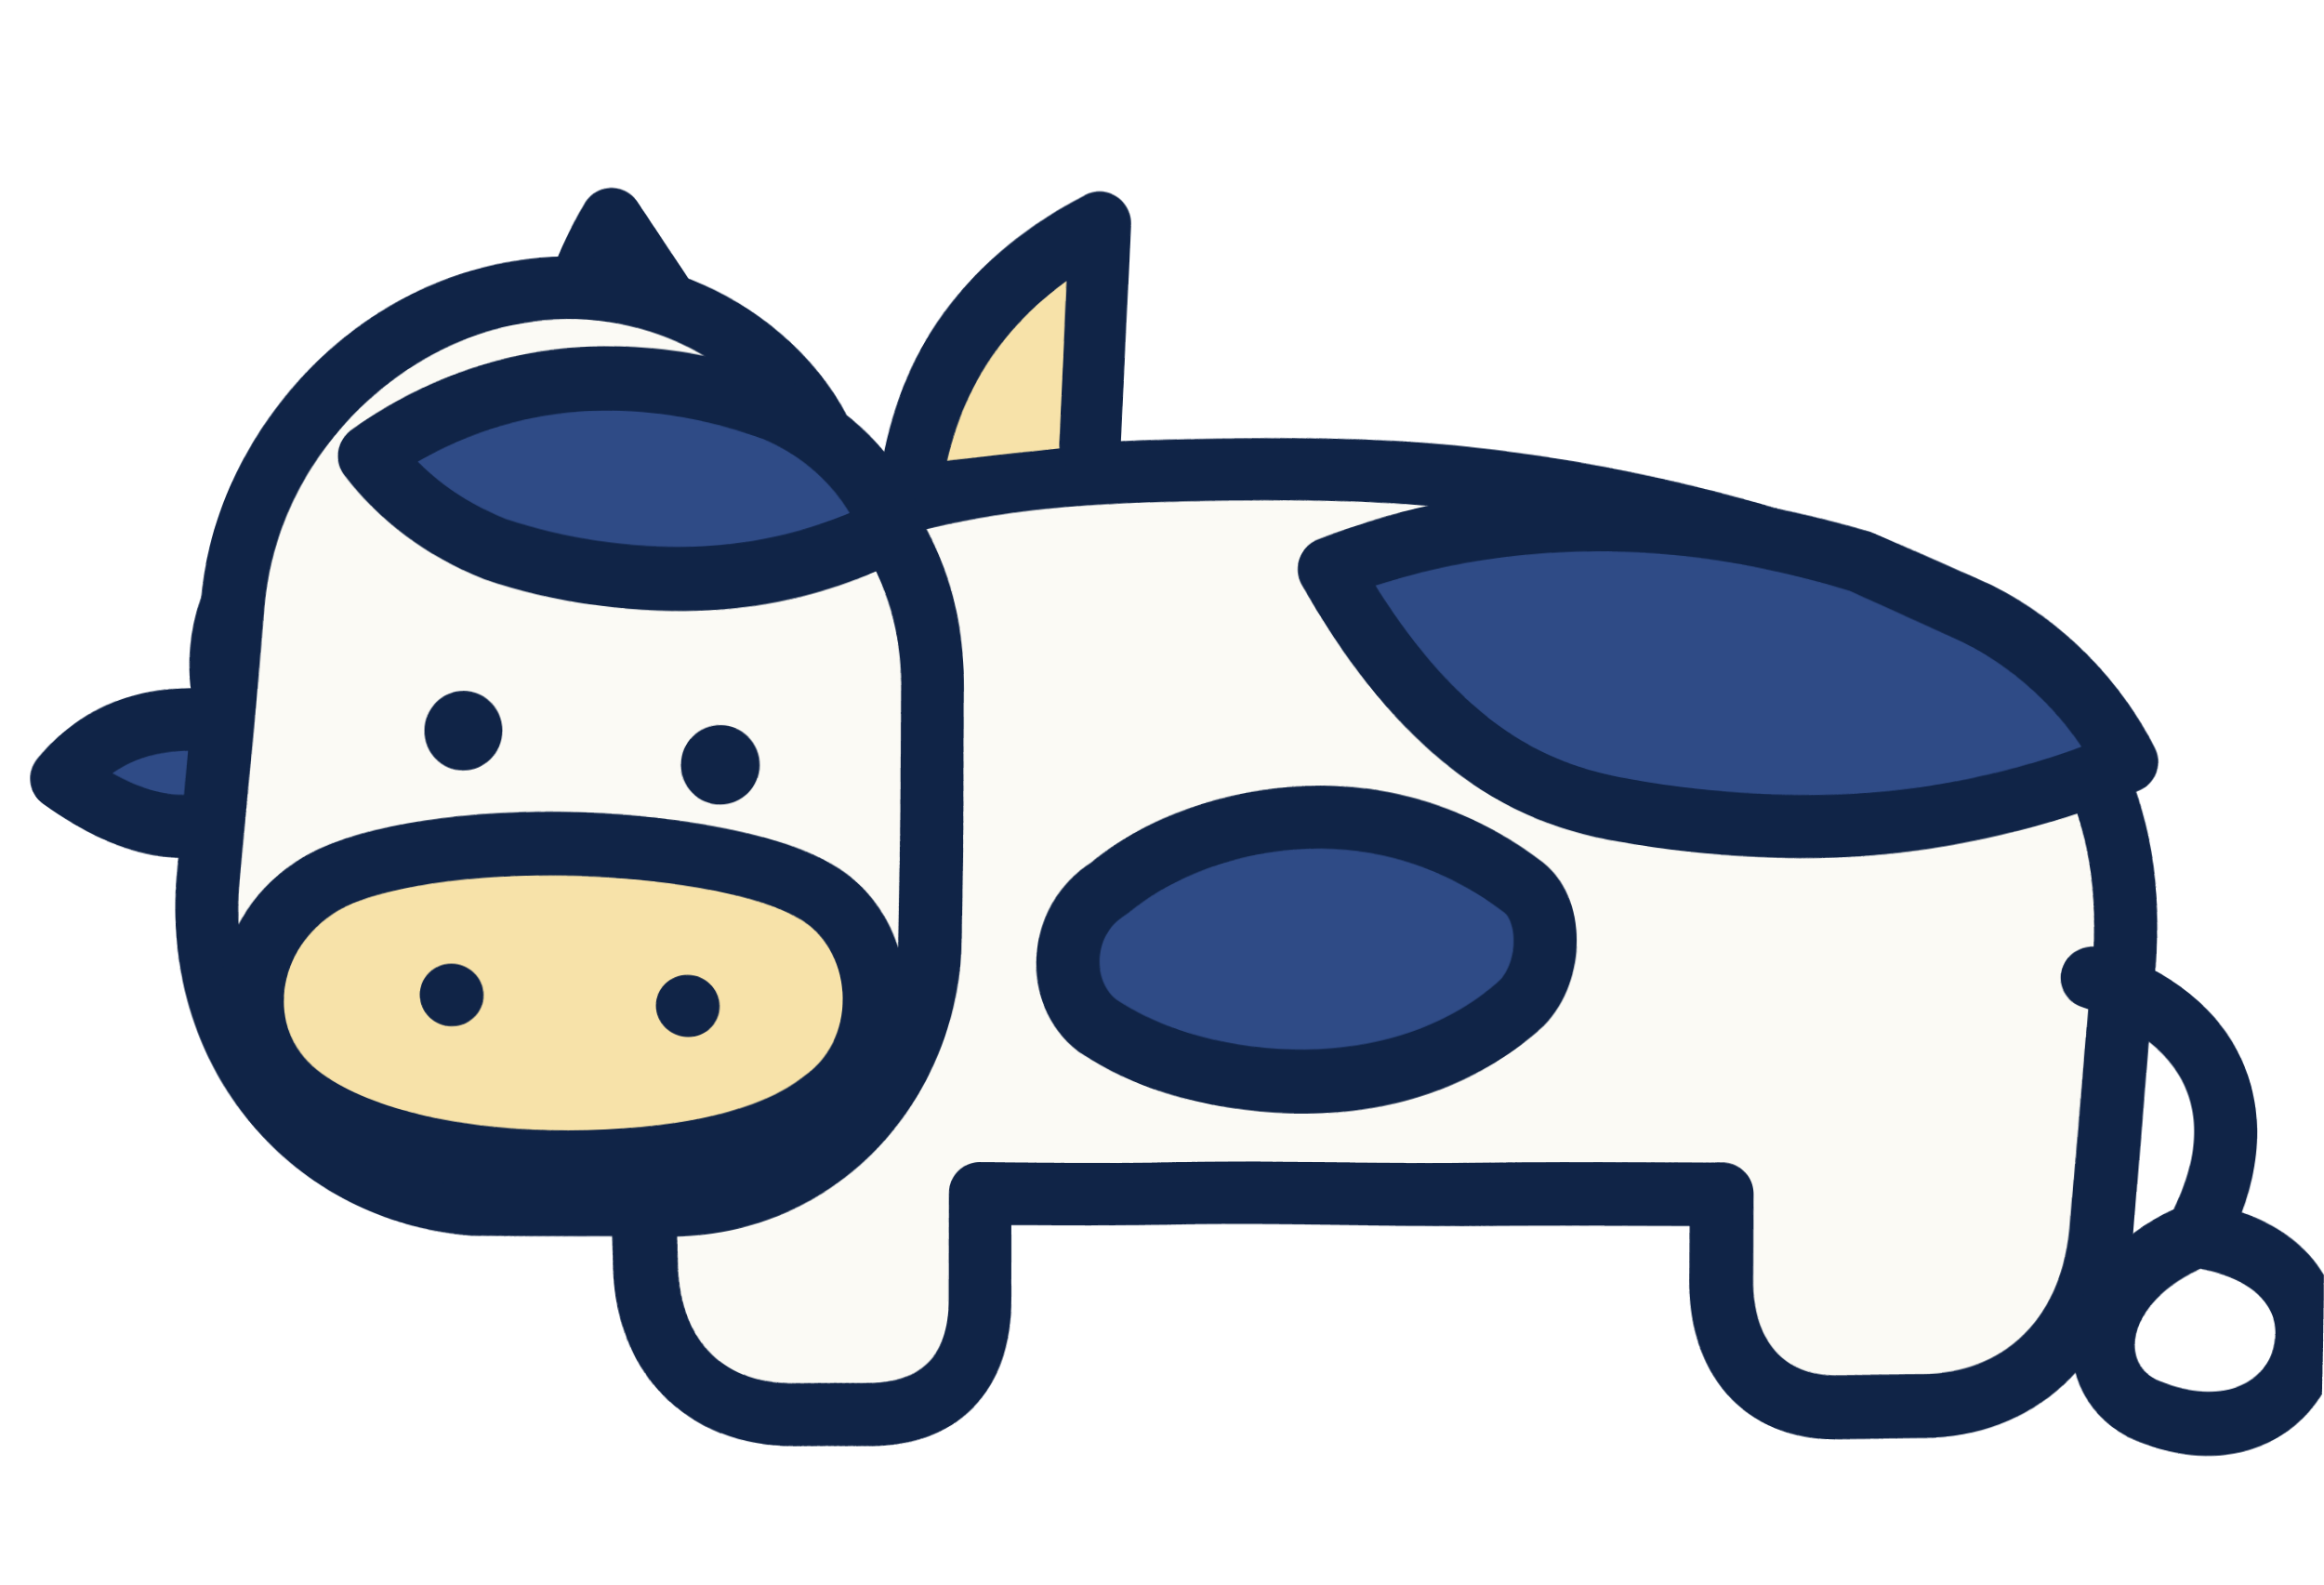
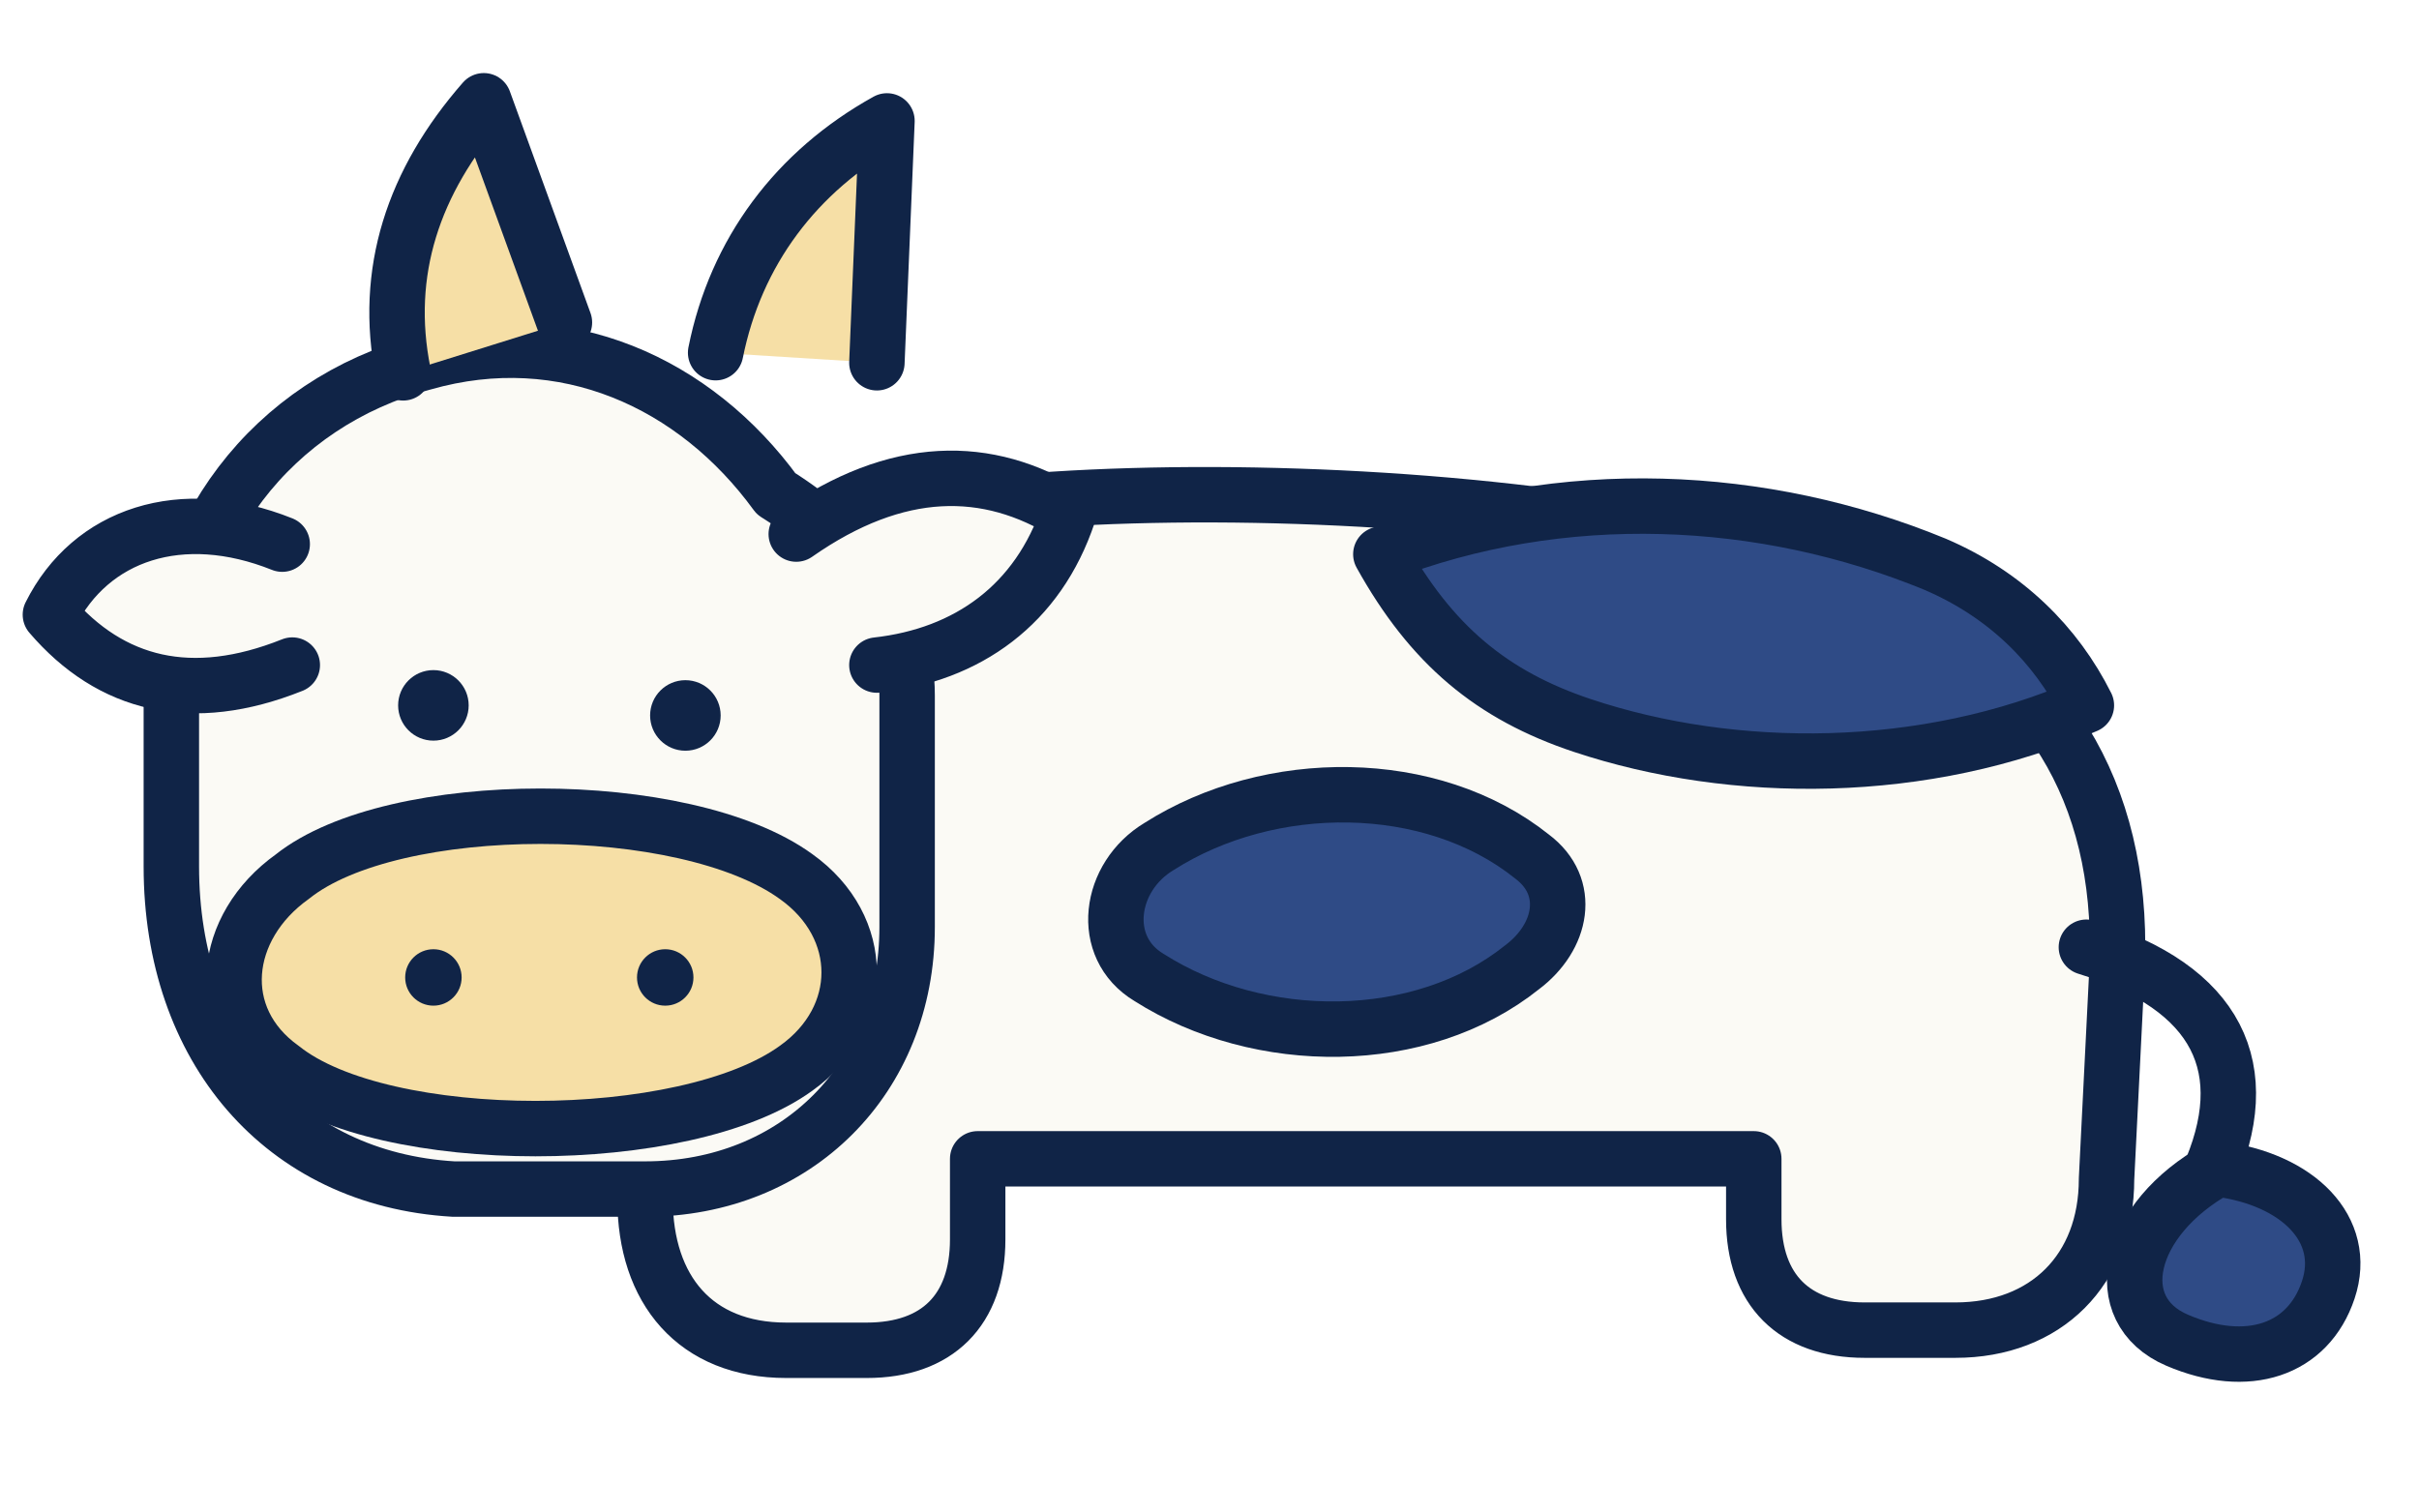
- <svg xmlns="http://www.w3.org/2000/svg" viewBox="0 0 220 150" role="img" aria-label="手描き風の牛">
-   <defs>
-     <filter id="rough" x="-10%" y="-10%" width="120%" height="120%">
-       <feTurbulence type="fractalNoise" baseFrequency=".018" numOctaves="2" seed="17" result="noise" />
-       <feDisplacementMap in="SourceGraphic" in2="noise" scale="1.7" xChannelSelector="R" yChannelSelector="G" />
-     </filter>
-   </defs>
-   <g filter="url(#rough)" stroke="#102447" stroke-width="6" stroke-linecap="round" stroke-linejoin="round">
-     <path d="M74 52c18-12 84-10 111 6 11 7 17 19 16 34l-2 25c-1 10-8 16-17 16h-8c-7 0-11-5-11-12v-8h-70v10c0 7-4 11-11 11h-7c-9 0-14-6-14-15l-1-30c0-17 4-29 14-37Z" fill="#fbfaf5" />
-     <path d="M126 54c17-6 34-6 50-1l11 5c6 3 11 8 14 14-14 6-31 8-47 5-12-2-20-9-28-23Z" fill="#2f4b86" />
-     <path d="M105 84c10-8 27-9 39 0 3 2 3 8 0 11-10 9-28 10-40 2-4-3-4-10 1-13Z" fill="#2f4b86" />
-     <path d="M71 58c-7-10-19-15-33-13-10 2-17 9-17 18 0 9 8 15 18 14l24-4" fill="#fbfaf5" />
-     <path d="M56 50c-4-9-4-19 2-29l11 17M86 44c2-10 8-18 18-23l-1 21" fill="#f7e2a9" />
-     <path d="M25 69c-9-2-15 0-19 5 7 5 13 6 19 2" fill="#2f4b86" />
-     <path d="M78 43c-4-11-17-17-29-15-14 2-26 14-27 30l-2 26c-1 16 10 29 25 30h18c14 0 25-11 25-25V65c0-8-3-15-10-22Z" fill="#fbfaf5" />
-     <path d="M35 43c10-7 24-9 38-4 5 2 9 6 11 11-12 6-25 6-37 2-5-2-9-5-12-9Z" fill="#2f4b86" />
-     <circle cx="44" cy="69" r="3.7" fill="#102447" stroke="none" />
-     <circle cx="68" cy="72" r="3.7" fill="#102447" stroke="none" />
-     <path d="M30 84c8-6 37-6 47 0 7 4 8 15 1 20-10 8-38 8-49 0-7-5-6-15 1-20Z" fill="#f7e2a9" />
-     <circle cx="43" cy="94" r="3" fill="#102447" stroke="none" />
-     <circle cx="65" cy="95" r="3" fill="#102447" stroke="none" />
-     <path d="M198 93c12 4 16 13 10 24M208 117c8 1 12 6 10 12-2 5-8 7-15 4-6-3-5-12 5-16Z" fill="none" />
+ <svg xmlns="http://www.w3.org/2000/svg" viewBox="0 0 240 150">
+   <g fill="none" stroke="#102447" stroke-width="5.5" stroke-linecap="round" stroke-linejoin="round">
+     <path fill="#fbfaf5" d="M76 55c18-9 85-8 113 5 15 7 22 20 21 37l-1 20c0 9-6 15-15 15h-9c-7 0-11-4-11-11v-6H97v8c0 7-4 11-11 11h-8c-9 0-14-6-14-15V87c0-14 4-25 12-32Z" />
+     <path fill="#2f4b86" d="M137 55c18-7 38-6 55 1 7 3 12 8 15 14-16 7-35 7-50 2-9-3-15-8-20-17Z" />
+     <path fill="#2f4b86" d="M115 84c11-7 27-7 37 1 4 3 3 8-1 11-10 8-26 8-37 1-5-3-4-10 1-13Z" />
+     <path fill="#fbfaf5" d="M77 49c-8-11-21-17-35-13-15 4-25 17-25 33v17c0 18 11 31 28 32h19c15 0 26-11 26-26V69c0-8-5-15-13-20Z" />
+     <path fill="#fbfaf5" d="M28 54C18 50 9 53 5 61c6 7 14 9 24 5M79 53c10-7 19-7 27-2-3 9-10 14-19 15" />
+     <path fill="#f6dfa6" d="M40 37c-2-10 1-19 8-27l8 22M71 35c2-10 8-18 17-23l-1 24" />
+     <circle cx="43" cy="70" r="3.5" fill="#102447" stroke="none" />
+     <circle cx="68" cy="71" r="3.5" fill="#102447" stroke="none" />
+     <path fill="#f6dfa6" d="M29 87c10-8 39-8 50 0 7 5 7 14 0 19-11 8-41 8-51 0-7-5-6-14 1-19Z" />
+     <circle cx="43" cy="97" r="2.8" fill="#102447" stroke="none" />
+     <circle cx="66" cy="97" r="2.8" fill="#102447" stroke="none" />
+     <path d="M207 94c13 4 17 12 12 23" />
+     <path fill="#2f4b86" d="M220 116c8 1 13 6 11 12-2 6-8 8-15 5-7-3-5-12 4-17Z" />
  </g>
</svg>
